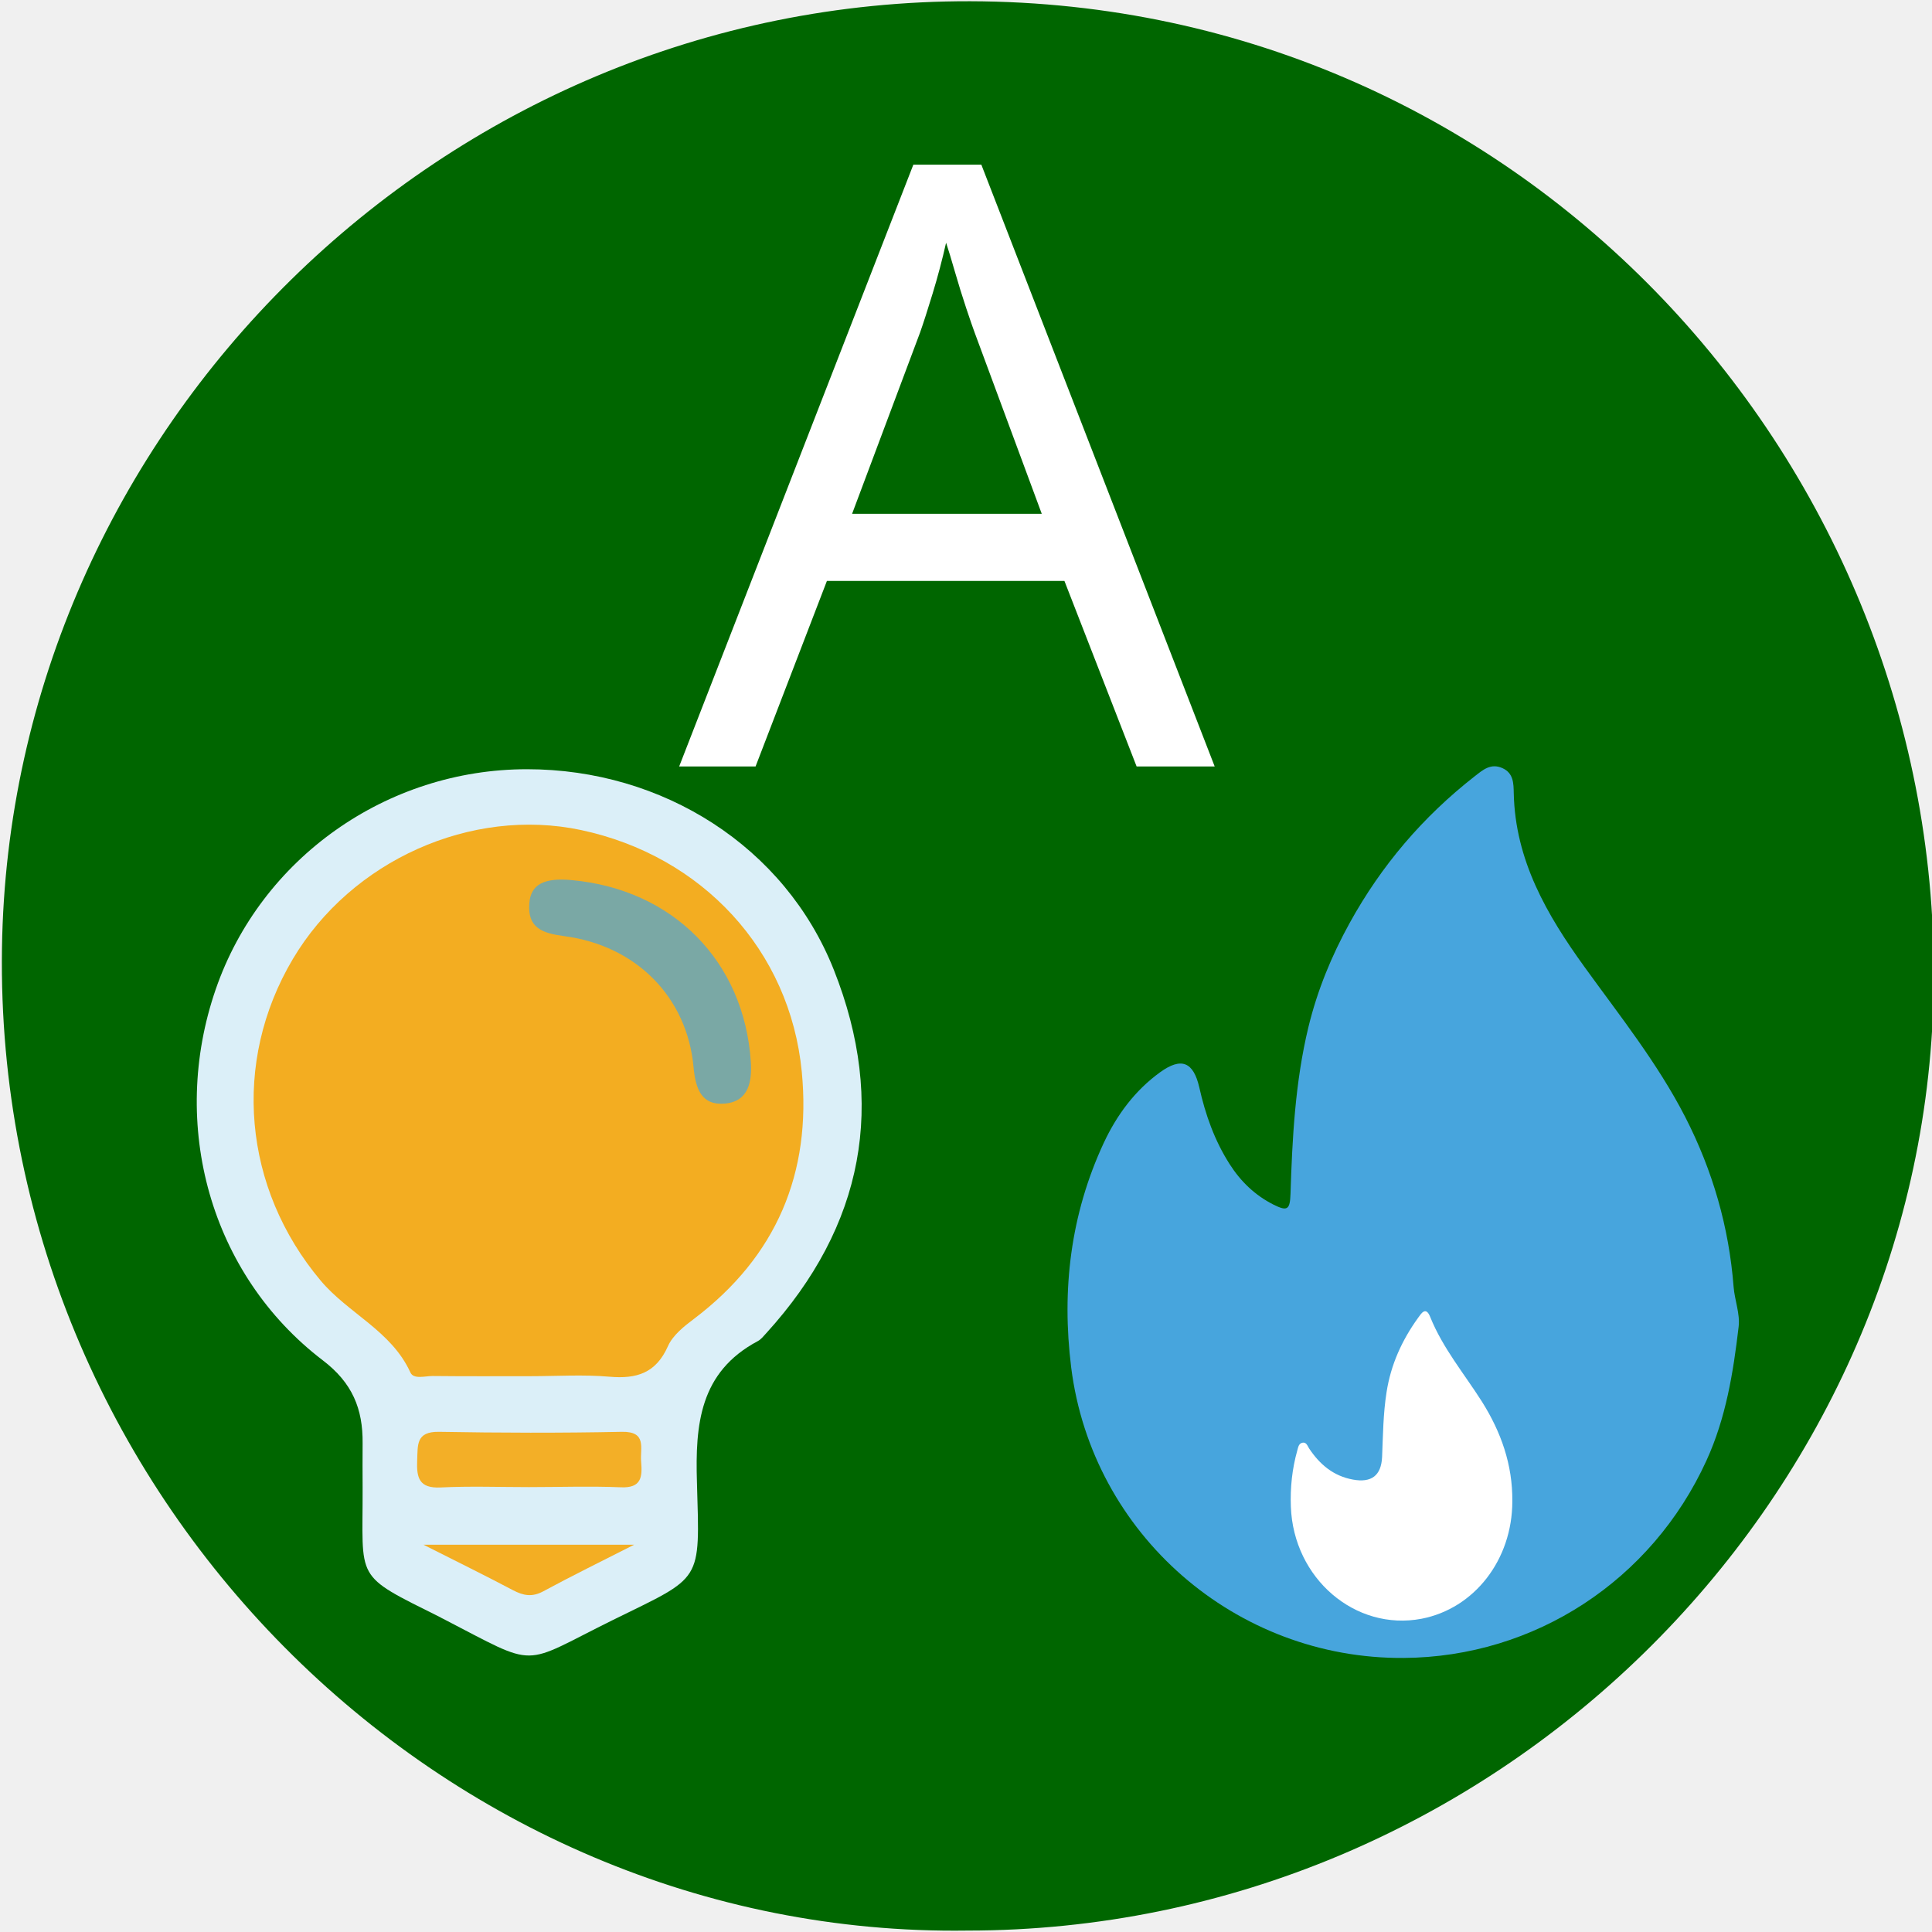
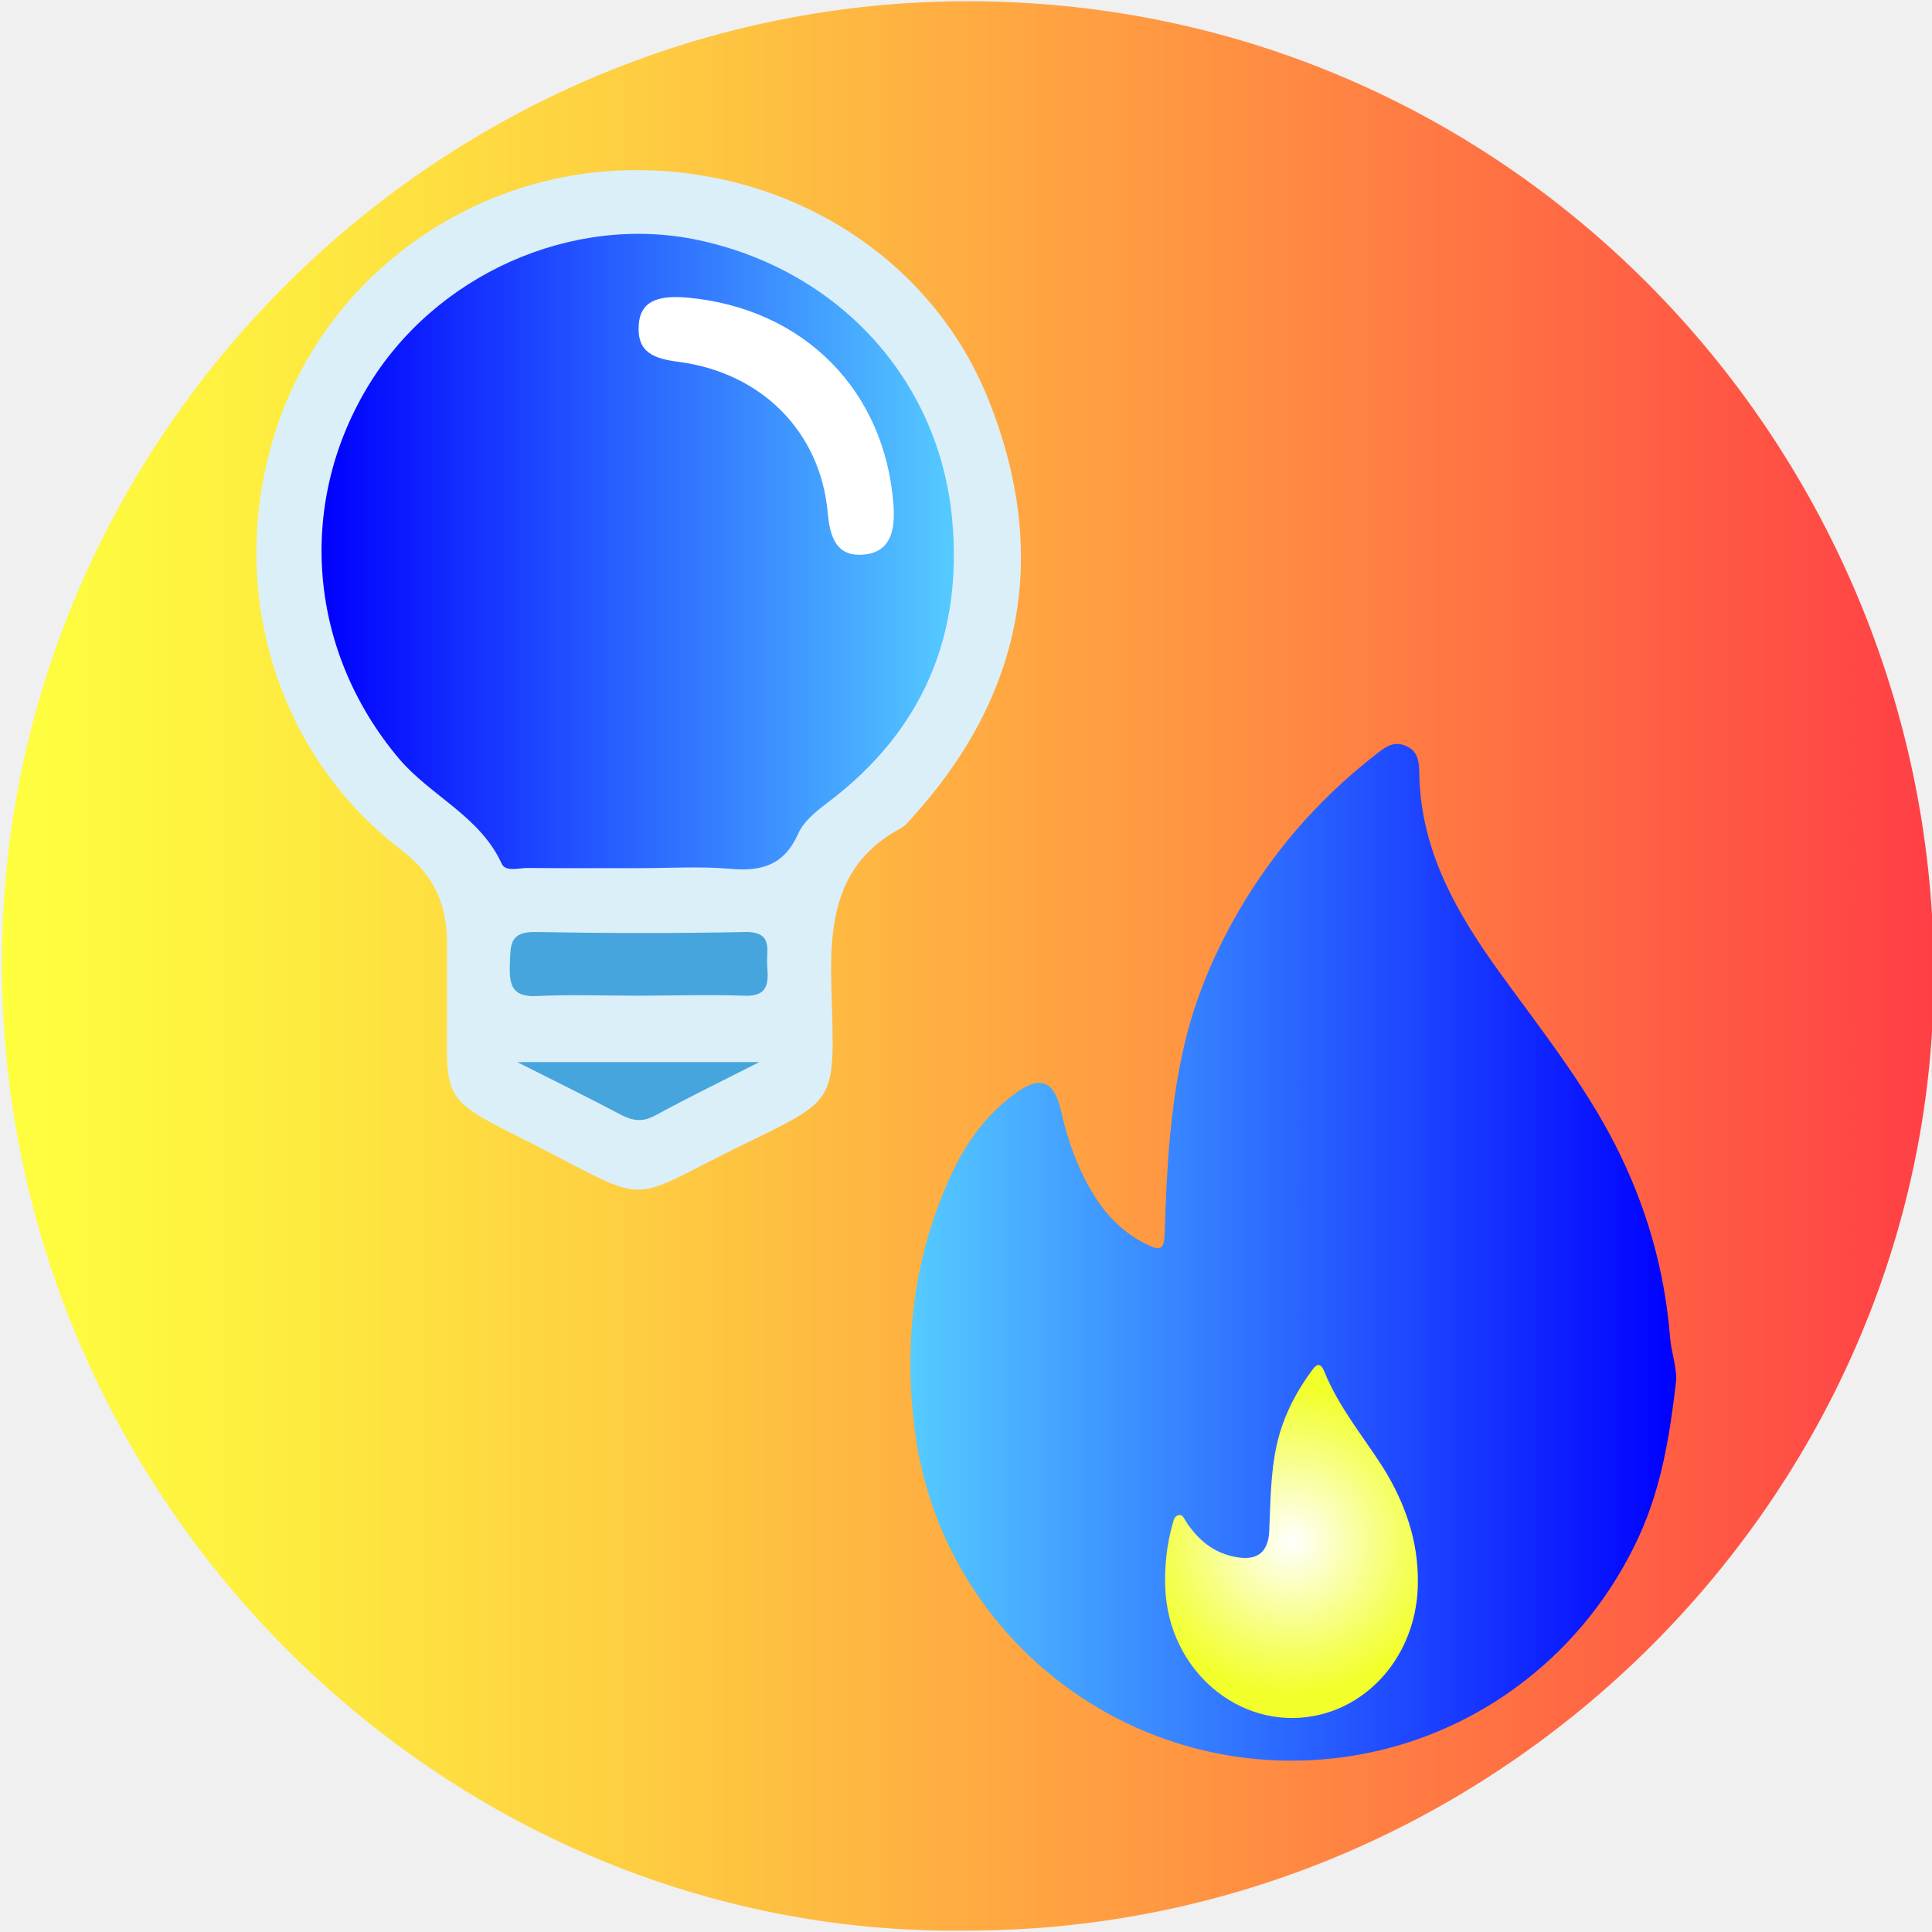
<svg xmlns="http://www.w3.org/2000/svg" version="1.1" id="Livello_1" x="0px" y="0px" viewBox="0 0 1080 1080" style="enable-background:new 0 0 1080 1080;" xml:space="preserve">
  <style type="text/css">
	.st0{display:none;fill:#47A5DD;}
- 	.st1{fill:#006600;}
- 	.st2{fill:#FFFFFF;}
- 	.st3{font-family:'Verdana-Bold';}
- 	.st4{font-size:469.192px;}
- 	.st5{fill:#DBEFF8;}
- 	.st6{fill:#F3AD21;}
- 	.st7{fill:#F3AF27;}
- 	.st8{fill:#F3AE23;}
- 	.st9{opacity:0.7;fill:#47A5DD;enable-background:new    ;}
- 	.st10{fill:#47A5DD;}
+ 	.st1{fill:url(#SVGID_1_);}
+ 	.st2{fill:#DBEFF8;}
+ 	.st3{fill:url(#SVGID_00000098926238447937989160000000817546856861455488_);}
+ 	.st4{fill:#47A5DD;}
+ 	.st5{fill:#FFFFFF;}
+ 	.st6{fill:url(#SVGID_00000141422719933396032750000005809039477608857496_);}
+ 	.st7{fill:url(#SVGID_00000056389766995994672000000005521542164970114964_);}
</style>
  <circle class="st0" cx="540" cy="540" r="540" />
-   <path class="st1" d="M540.7,1079.2C246.9,1083.4-3.4,835.6,1.1,530.2C5.3,240.4,247.1,0,542.4,0.7c309.3,0.8,544.2,259,538.5,554.1  C1075.3,840.7,834.4,1079.2,540.7,1079.2z" />
-   <text transform="matrix(1 0 0 1 379.667 428.4446)" class="st2 st3 st4">A</text>
+   <linearGradient id="SVGID_1_" gradientUnits="userSpaceOnUse" x1="1.04" y1="539.976" x2="1081.002" y2="539.976">
+     <stop offset="0" style="stop-color:#FEFF3F" />
+     <stop offset="0.115" style="stop-color:#FEF13F" />
+     <stop offset="0.331" style="stop-color:#FECD41" />
+     <stop offset="0.624" style="stop-color:#FF9342" />
+     <stop offset="0.981" style="stop-color:#FF4345" />
+     <stop offset="1" style="stop-color:#FF3F45" />
+   </linearGradient>
+   <path class="st1" d="M540.7,1079.2c-293.8,4.2-544.1-243.6-539.6-549C5.3,240.4,247.1,0,542.4,0.7c309.3,0.8,544.2,259,538.5,554.1  C1075.3,840.7,834.4,1079.2,540.7,1079.2z" />
  <g>
-     <g>
-       <path class="st5" d="M202.7,831.5c0-8.2-0.1-16.5,0-24.7c0.2-19.2-5.7-33.8-22.3-46.4c-62.8-48-86-131.5-59.8-207.4    c25.3-73.3,95.6-123,174-123c75.9,0,144.2,43.3,171.5,112.1c29.7,74.9,16.8,143.2-37.7,203.1c-1.5,1.6-2.9,3.5-4.8,4.5    c-32.5,17.3-35,46.6-34,79c1.6,56.7,3.5,52-47.2,77c-52.1,25.7-40.5,27.2-94.7-0.8c-0.5-0.2-1-0.5-1.5-0.8    C197.3,879.7,202.9,884.3,202.7,831.5z" />
-       <path class="st6" d="M296.2,769.3c-18.1,0-36.3,0.1-54.4-0.1c-4.3,0-10.6,2-12.4-2c-10.6-23.3-34.8-33-50.2-51.4    c-43.3-51.6-49.8-121.9-15.5-179.7C196.4,481,263.5,451,324.8,464c67.7,14.4,116.8,67.2,123.4,135.1    c5.5,56.7-14.2,103.3-60.2,138.1c-5.6,4.2-11.9,9.2-14.6,15.3c-6.7,15.1-17.5,18.4-32.6,17.1C326,768.3,311.1,769.3,296.2,769.3z" />
-       <path class="st7" d="M295.7,831.3c-16.5,0-33-0.6-49.4,0.2c-12,0.6-13.5-5.4-13.1-15.1c0.4-8.6-0.8-16.2,12.2-16    c34.1,0.6,68.1,0.7,102.2,0c14.3-0.3,10.1,9.3,10.8,16.7c0.7,8.4,0.3,14.9-11.5,14.3C329.8,830.7,312.7,831.3,295.7,831.3z" />
-       <path class="st8" d="M354.5,863.5c-18.9,9.6-35,17.5-50.9,26.1c-6.2,3.3-11,2.4-16.9-0.7c-15.5-8.2-31.2-15.9-50-25.4    C277.1,863.5,314.2,863.5,354.5,863.5z" />
-       <path class="st9" d="M319.7,492c56.6,5.2,96.2,45.4,100,101.3c0.8,11.3-1.2,22.4-14.4,23.6c-13.2,1.2-16.5-8.3-17.6-20.4    c-3.6-39.1-32-67.9-72.3-73.2c-12-1.6-20.6-4.4-19.5-18.3C296.6,494.4,304.2,490.5,319.7,492z" />
-     </g>
-     <g>
-       <path class="st10" d="M784.7,926.8c-93.9,0.7-174.2-69.1-185.9-162.4c-5.4-43.3-0.4-85.5,18.2-125.5c7.3-15.6,17.4-29.3,31.5-39.5    c11.9-8.6,18.6-5.8,21.9,8.4c3.4,15.2,8.5,29.7,17,43c6.2,9.7,14.2,17.4,24.5,22.6c7.8,3.9,9.2,2.8,9.5-6c1-31.3,2.6-62.5,10-93.2    c5-20.6,12.9-39.8,23.1-58.3c17.7-32.1,40.9-59.3,69.8-81.9c4.5-3.5,9-7.6,15.6-4.6c6.2,2.8,6.2,8.6,6.3,14    c0.8,37.5,18.5,68,39.6,97.2c19.7,27.3,40.8,53.7,56.3,83.9c15.3,29.9,24.4,61.4,27,94.9c0.6,7.5,3.7,15.1,2.8,22.3    c-3,25.6-7.1,51-18,74.8C923.3,883.5,857.9,926.3,784.7,926.8z" />
-       <path class="st2" d="M845.4,839.2c0,32.7-21.2,60-50.8,65.7c-37,7-71.5-22.5-73-62.6c-0.4-10.7,0.7-21.2,3.6-31.5    c0.5-1.7,0.7-3.8,2.8-4.3c2.3-0.5,2.9,1.8,3.8,3.2c6,9,13.6,15.4,24.5,17.4c10.3,1.9,15.8-2.2,16.3-12.6    c0.5-12.1,0.6-24.3,2.5-36.3c2.4-15.4,8.6-29,17.6-41.5c1.7-2.3,4.3-6.8,6.8-0.5c7,17.4,19,31.7,28.9,47.3    C839.1,800.5,845.6,818.8,845.4,839.2z" />
-     </g>
+     <path class="st2" d="M249.9,556.9c0-9.4-0.1-19,0-28.4c0.2-22.1-6.6-38.9-25.6-53.4c-72.2-55.2-98.9-151.2-68.8-238.5   c29.1-84.3,109.9-141.5,200.1-141.5c87.3,0,165.8,49.8,197.2,128.9c34.2,86.1,19.3,164.7-43.4,233.6c-1.7,1.8-3.3,4-5.5,5.2   c-37.4,19.9-40.3,53.6-39.1,90.9c1.8,65.2,4,59.8-54.3,88.6c-59.9,29.6-46.6,31.3-108.9-0.9c-0.6-0.2-1.2-0.6-1.7-0.9   C243.7,612.3,250.1,617.6,249.9,556.9z" />
+     <linearGradient id="SVGID_00000038396805498698291310000000055513390129562253_" gradientUnits="userSpaceOnUse" x1="533.274" y1="308.353" x2="179.812" y2="308.353">
+       <stop offset="0" style="stop-color:#55CBFF" />
+       <stop offset="1" style="stop-color:#0000FF" />
+     </linearGradient>
+     <path style="fill:url(#SVGID_00000038396805498698291310000000055513390129562253_);" d="M357.4,485.3c-20.8,0-41.7,0.1-62.6-0.1   c-4.9,0-12.2,2.3-14.3-2.3c-12.2-26.8-40-38-57.7-59.1c-49.8-59.3-57.3-140.2-17.8-206.7c37.6-63.4,114.8-97.9,185.3-82.9   c77.9,16.6,134.3,77.3,141.9,155.4c6.3,65.2-16.3,118.8-69.2,158.8c-6.4,4.8-13.7,10.6-16.8,17.6c-7.7,17.4-20.1,21.2-37.5,19.7   C391.7,484.2,374.6,485.3,357.4,485.3z" />
+     <path class="st4" d="M356.9,556.6c-19,0-38-0.7-56.8,0.2c-13.8,0.7-15.5-6.2-15.1-17.4c0.5-9.9-0.9-18.6,14-18.4   c39.2,0.7,78.3,0.8,117.5,0c16.4-0.3,11.6,10.7,12.4,19.2c0.8,9.7,0.3,17.1-13.2,16.4C396.1,555.9,376.4,556.6,356.9,556.6z" />
+     <path class="st4" d="M424.5,593.7c-21.7,11-40.3,20.1-58.5,30c-7.1,3.8-12.7,2.8-19.4-0.8c-17.8-9.4-35.9-18.3-57.5-29.2   C335.5,593.7,378.1,593.7,424.5,593.7z" />
+     <path class="st5" d="M384.5,166.4c65.1,6,110.6,52.2,115,116.5c0.9,13-1.4,25.8-16.6,27.1c-15.2,1.4-19-9.5-20.2-23.5   c-4.1-45-36.8-78.1-83.2-84.2c-13.8-1.8-23.7-5.1-22.4-21C357.9,169.2,366.6,164.7,384.5,166.4z" />
+   </g>
+   <g>
+     <linearGradient id="SVGID_00000037661601183909756960000008489301863434232471_" gradientUnits="userSpaceOnUse" x1="508.98" y1="700" x2="937.02" y2="700">
+       <stop offset="0" style="stop-color:#55CBFF" />
+       <stop offset="1" style="stop-color:#0000FF" />
+     </linearGradient>
+     <path style="fill:url(#SVGID_00000037661601183909756960000008489301863434232471_);" d="M723.3,984.2   c-107.1,0.8-198.7-78.8-212-185.2c-6.2-49.4-0.5-97.5,20.8-143.1c8.3-17.8,19.8-33.4,35.9-45c13.6-9.8,21.2-6.6,25,9.6   c3.9,17.3,9.7,33.9,19.4,49c7.1,11.1,16.2,19.8,27.9,25.8c8.9,4.4,10.5,3.2,10.8-6.8c1.1-35.7,3-71.3,11.4-106.3   c5.7-23.5,14.7-45.4,26.3-66.5c20.2-36.6,46.6-67.6,79.6-93.4c5.1-4,10.3-8.7,17.8-5.2c7.1,3.2,7.1,9.8,7.2,16   c0.9,42.8,21.1,77.6,45.2,110.9c22.5,31.1,46.5,61.2,64.2,95.7c17.4,34.1,27.8,70,30.8,108.2c0.7,8.6,4.2,17.2,3.2,25.4   c-3.4,29.2-8.1,58.2-20.5,85.3C881.4,934.8,806.8,983.7,723.3,984.2z" />
+     <radialGradient id="SVGID_00000169548860014477710730000003253638487708310694_" cx="721.924" cy="861.806" r="85.781" gradientUnits="userSpaceOnUse">
+       <stop offset="0" style="stop-color:#FFFFFF" />
+       <stop offset="7.503891e-02" style="stop-color:#FEFFEE" />
+       <stop offset="0.719" style="stop-color:#F5FF62" />
+       <stop offset="1" style="stop-color:#F2FF2A" />
+     </radialGradient>
+     <path style="fill:url(#SVGID_00000169548860014477710730000003253638487708310694_);" d="M792.6,884.3c0,37.3-24.2,68.4-57.9,74.9   c-42.2,8-81.5-25.7-83.3-71.4c-0.5-12.2,0.8-24.2,4.1-35.9c0.6-1.9,0.8-4.3,3.2-4.9c2.6-0.6,3.3,2.1,4.3,3.6   c6.8,10.3,15.5,17.6,27.9,19.8c11.7,2.2,18-2.5,18.6-14.4c0.6-13.8,0.7-27.7,2.9-41.4c2.7-17.6,9.8-33.1,20.1-47.3   c1.9-2.6,4.9-7.8,7.8-0.6c8,19.8,21.7,36.2,33,53.9C785.4,840.2,792.8,861.1,792.6,884.3z" />
  </g>
</svg>
